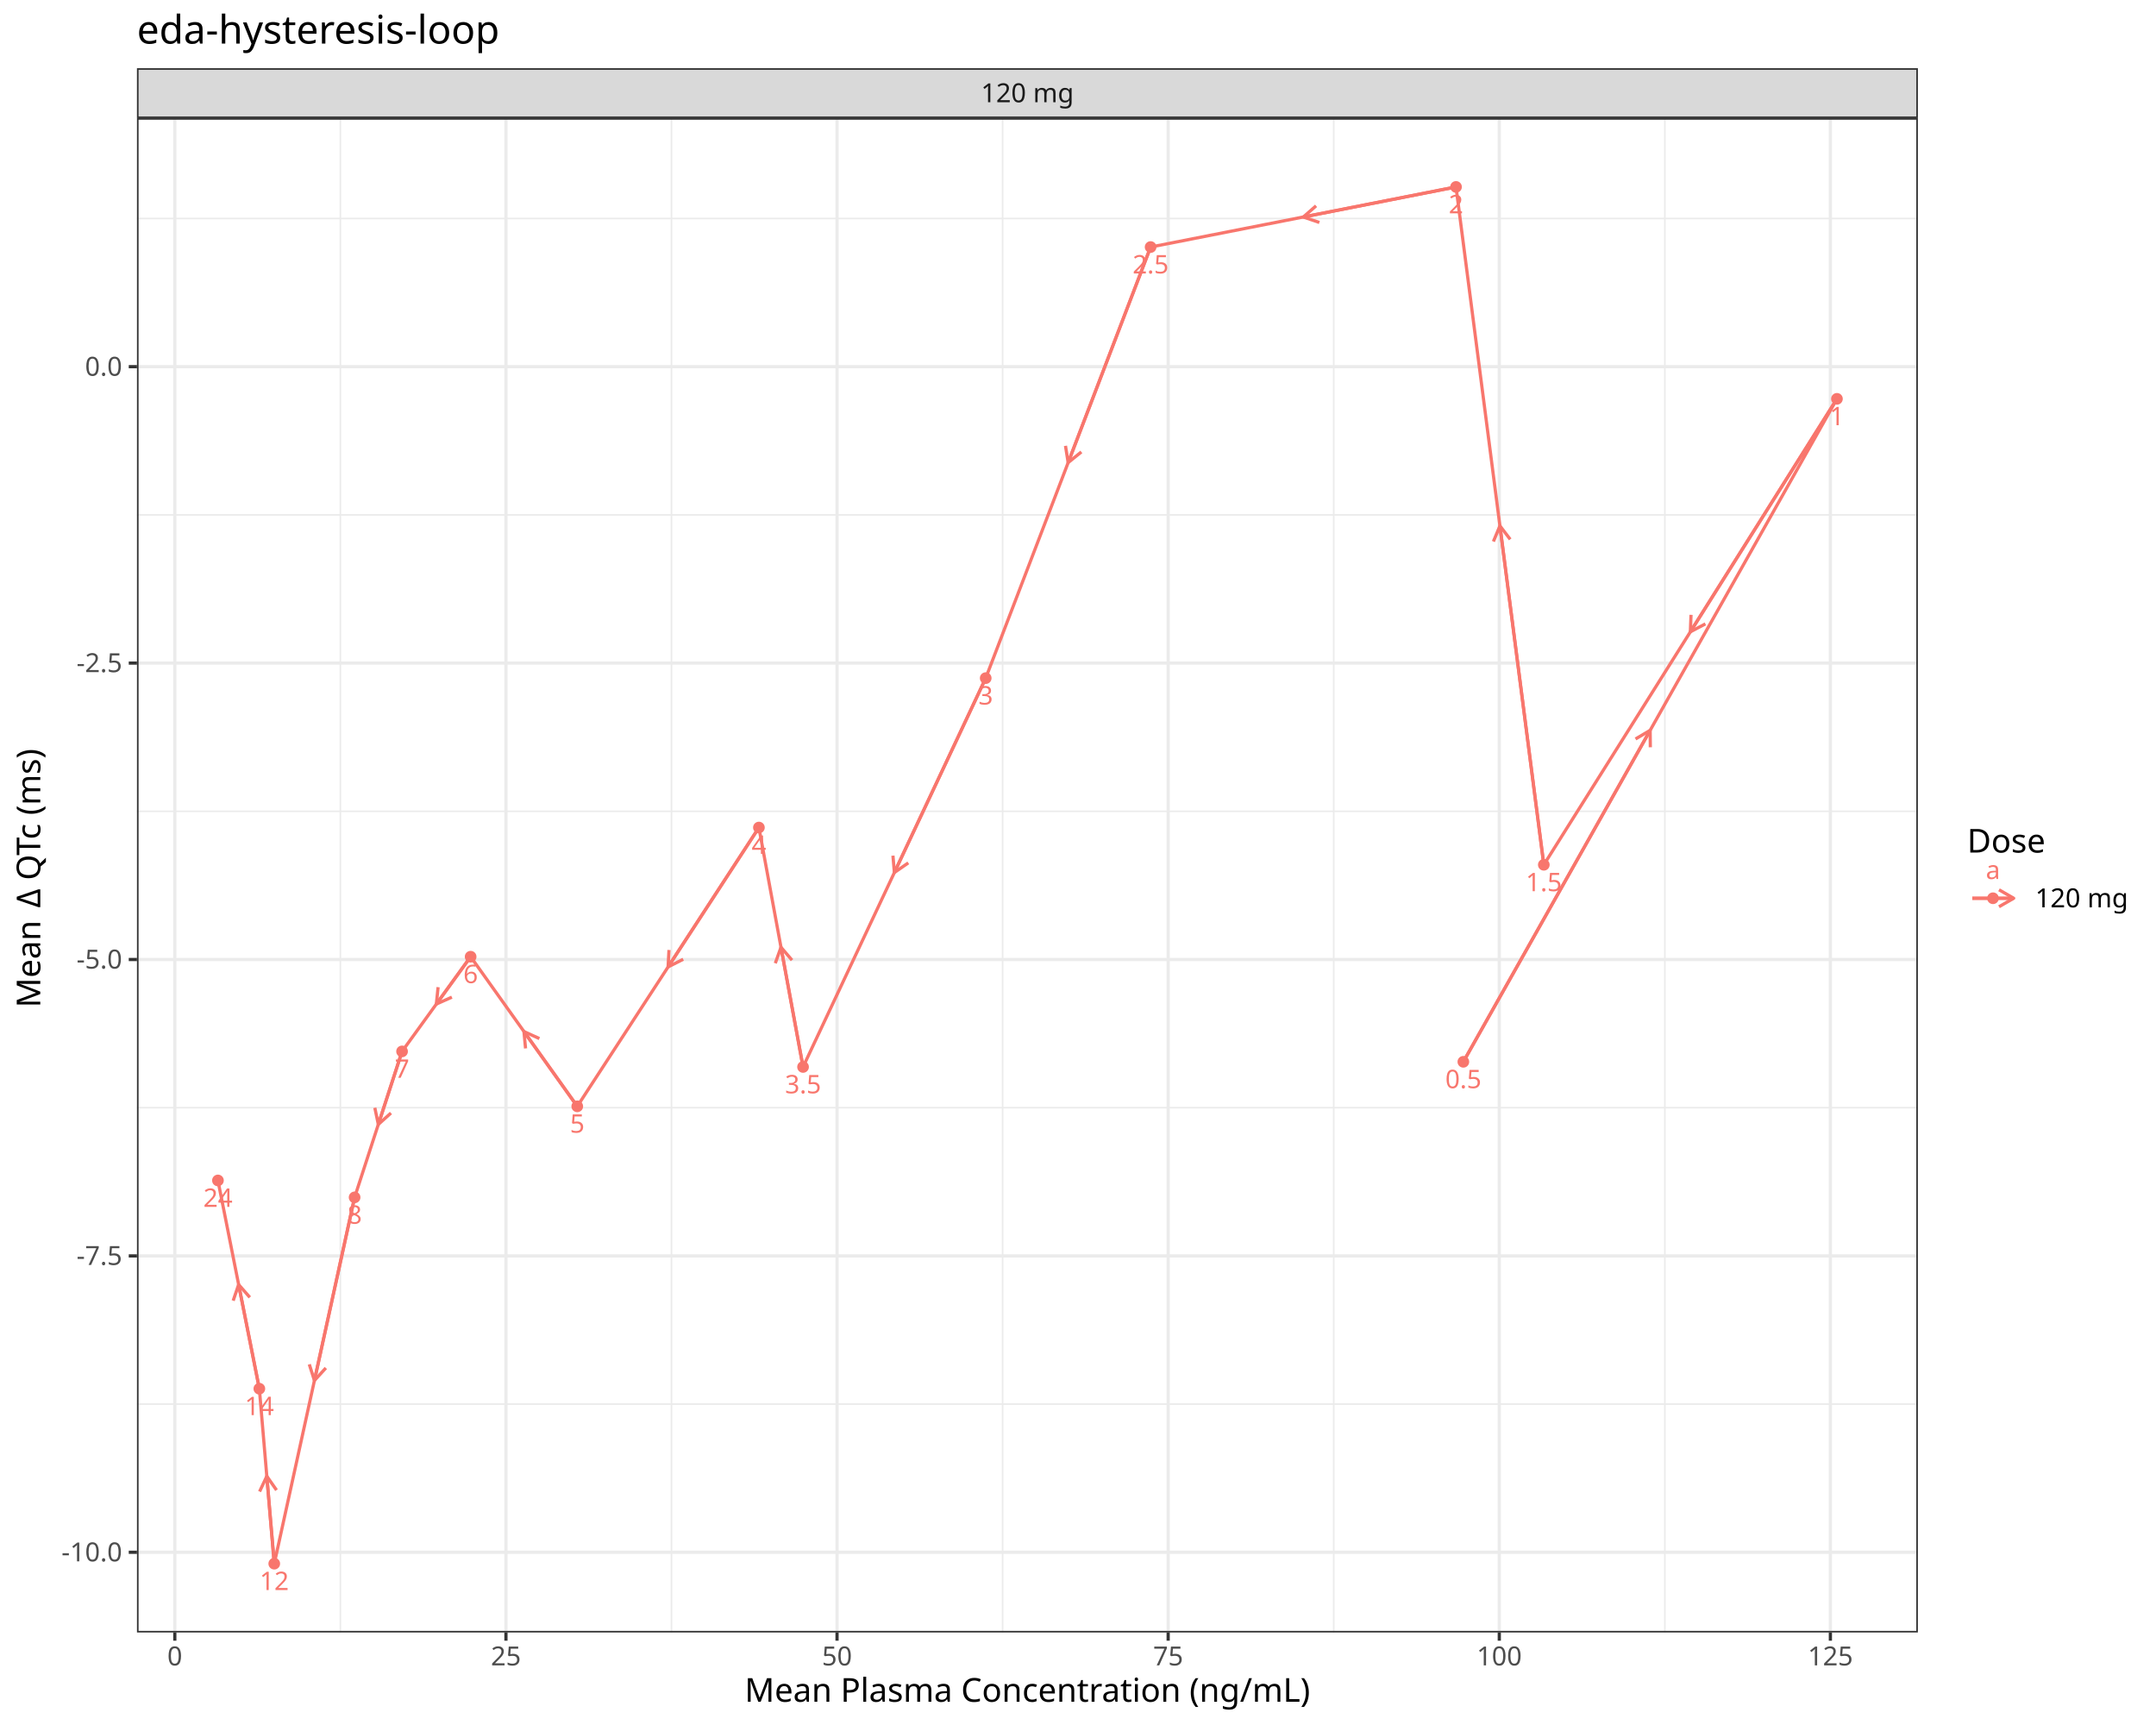
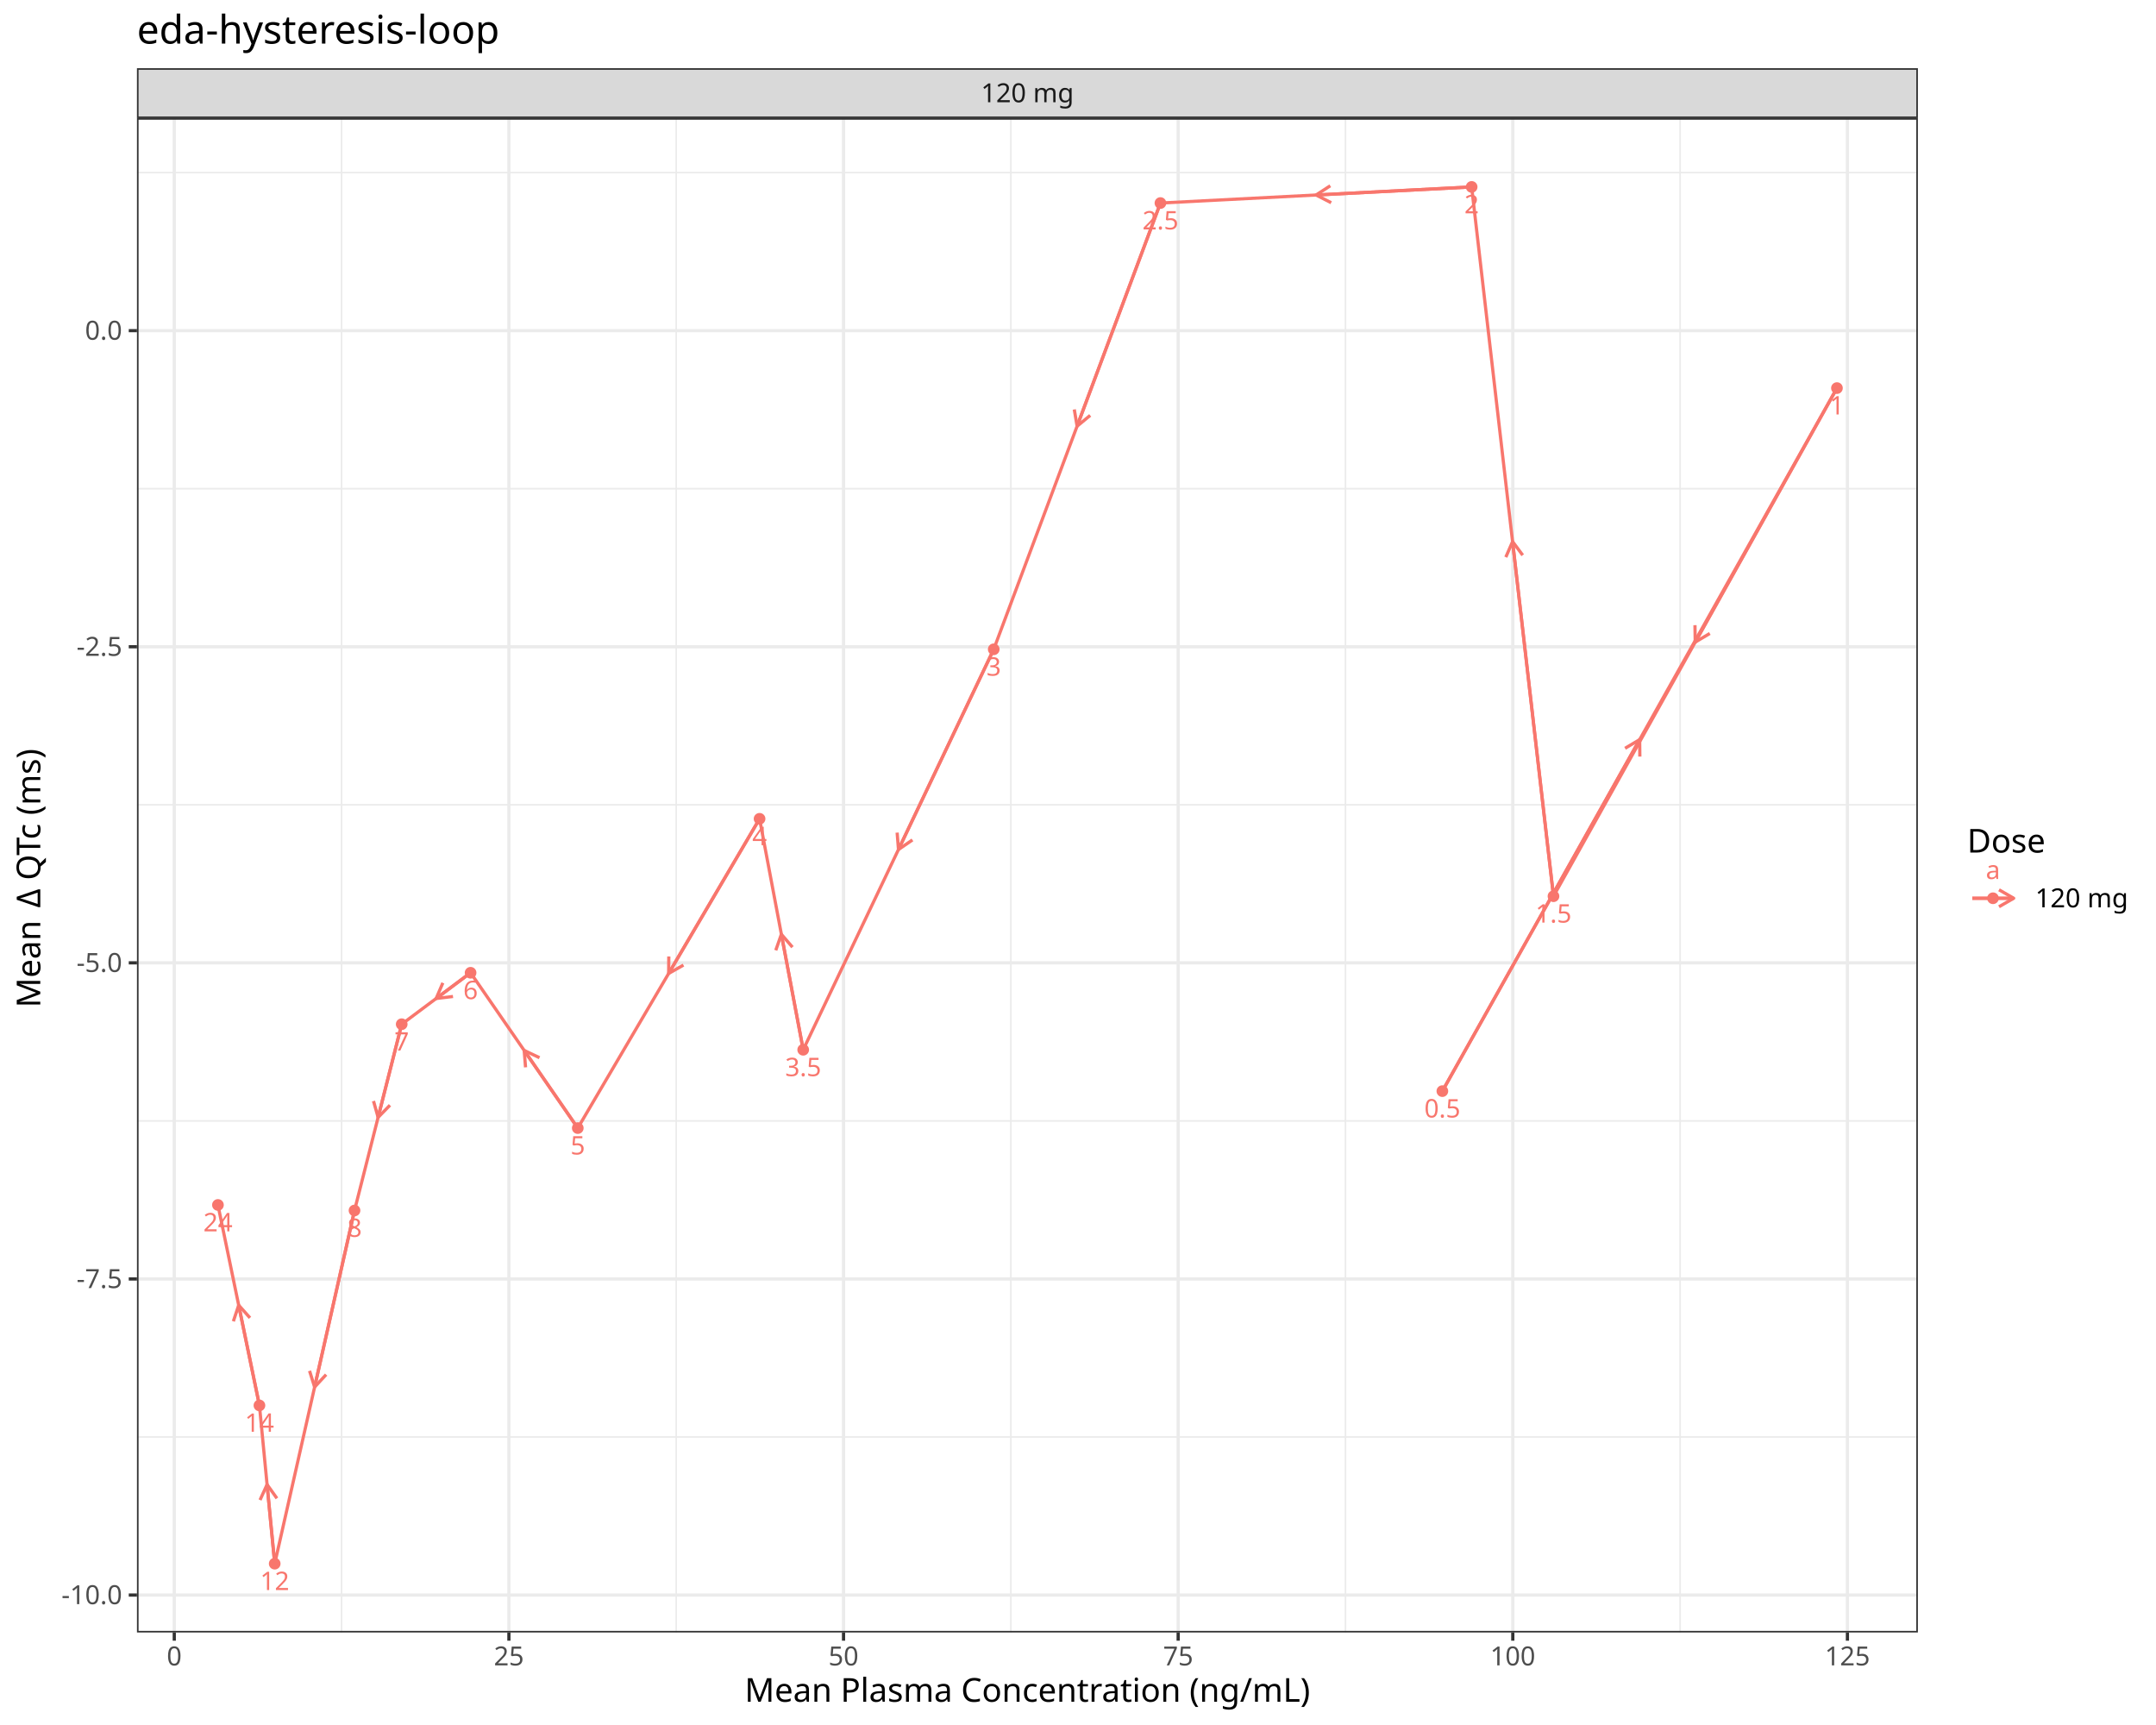
<svg xmlns="http://www.w3.org/2000/svg" class="svglite" data-engine-version="2.0" width="720.00pt" height="576.00pt" viewBox="0 0 720.00 576.00">
  <defs>
    <style type="text/css">
    .svglite line, .svglite polyline, .svglite polygon, .svglite path, .svglite rect, .svglite circle {
      fill: none;
      stroke: #000000;
      stroke-linecap: round;
      stroke-linejoin: round;
      stroke-miterlimit: 10.00;
    }
  </style>
  </defs>
  <rect width="100%" height="100%" style="stroke: none; fill: #FFFFFF;" />
  <defs>
    <clipPath id="cpMC4wMHw3MjAuMDB8MC4wMHw1NzYuMDA=">
      <rect x="0.00" y="0.00" width="720.00" height="576.00" />
    </clipPath>
  </defs>
  <g clip-path="url(#cpMC4wMHw3MjAuMDB8MC4wMHw1NzYuMDA=)">
    <rect x="0.00" y="0.00" width="720.00" height="576.00" style="stroke-width: 1.07; stroke: #FFFFFF; fill: #FFFFFF;" />
  </g>
  <defs>
    <clipPath id="cpNDUuNzR8NjQwLjQ5fDM5LjQzfDU0NS4xMQ==">
      <rect x="45.74" y="39.43" width="594.74" height="505.68" />
    </clipPath>
  </defs>
  <g clip-path="url(#cpNDUuNzR8NjQwLjQ5fDM5LjQzfDU0NS4xMQ==)">
    <rect x="45.74" y="39.43" width="594.74" height="505.68" style="stroke-width: 1.07; stroke: none; fill: #FFFFFF;" />
-     <polyline points="45.74,468.84 640.49,468.84 " style="stroke-width: 0.53; stroke: #EBEBEB; stroke-linecap: butt;" />
-     <polyline points="45.74,369.87 640.49,369.87 " style="stroke-width: 0.53; stroke: #EBEBEB; stroke-linecap: butt;" />
-     <polyline points="45.74,270.90 640.49,270.90 " style="stroke-width: 0.53; stroke: #EBEBEB; stroke-linecap: butt;" />
-     <polyline points="45.74,171.93 640.49,171.93 " style="stroke-width: 0.53; stroke: #EBEBEB; stroke-linecap: butt;" />
-     <polyline points="45.74,72.96 640.49,72.96 " style="stroke-width: 0.53; stroke: #EBEBEB; stroke-linecap: butt;" />
-     <polyline points="113.67,545.11 113.67,39.43 " style="stroke-width: 0.53; stroke: #EBEBEB; stroke-linecap: butt;" />
-     <polyline points="224.24,545.11 224.24,39.43 " style="stroke-width: 0.53; stroke: #EBEBEB; stroke-linecap: butt;" />
-     <polyline points="334.82,545.11 334.82,39.43 " style="stroke-width: 0.53; stroke: #EBEBEB; stroke-linecap: butt;" />
-     <polyline points="445.40,545.11 445.40,39.43 " style="stroke-width: 0.53; stroke: #EBEBEB; stroke-linecap: butt;" />
-     <polyline points="555.97,545.11 555.97,39.43 " style="stroke-width: 0.53; stroke: #EBEBEB; stroke-linecap: butt;" />
-     <polyline points="45.74,518.33 640.49,518.33 " style="stroke-width: 1.07; stroke: #EBEBEB; stroke-linecap: butt;" />
-     <polyline points="45.74,419.36 640.49,419.36 " style="stroke-width: 1.07; stroke: #EBEBEB; stroke-linecap: butt;" />
-     <polyline points="45.74,320.39 640.49,320.39 " style="stroke-width: 1.07; stroke: #EBEBEB; stroke-linecap: butt;" />
-     <polyline points="45.74,221.41 640.49,221.41 " style="stroke-width: 1.07; stroke: #EBEBEB; stroke-linecap: butt;" />
-     <polyline points="45.74,122.44 640.49,122.44 " style="stroke-width: 1.07; stroke: #EBEBEB; stroke-linecap: butt;" />
-     <polyline points="58.38,545.11 58.38,39.43 " style="stroke-width: 1.07; stroke: #EBEBEB; stroke-linecap: butt;" />
-     <polyline points="168.96,545.11 168.96,39.43 " style="stroke-width: 1.07; stroke: #EBEBEB; stroke-linecap: butt;" />
-     <polyline points="279.53,545.11 279.53,39.43 " style="stroke-width: 1.07; stroke: #EBEBEB; stroke-linecap: butt;" />
-     <polyline points="390.11,545.11 390.11,39.43 " style="stroke-width: 1.07; stroke: #EBEBEB; stroke-linecap: butt;" />
-     <polyline points="500.69,545.11 500.69,39.43 " style="stroke-width: 1.07; stroke: #EBEBEB; stroke-linecap: butt;" />
-     <polyline points="611.26,545.11 611.26,39.43 " style="stroke-width: 1.07; stroke: #EBEBEB; stroke-linecap: butt;" />
-     <circle cx="488.69" cy="354.55" r="1.95" style="stroke-width: 0.71; stroke: none; fill: #F8766D;" />
-     <circle cx="613.45" cy="133.18" r="1.95" style="stroke-width: 0.71; stroke: none; fill: #F8766D;" />
-     <circle cx="515.56" cy="288.76" r="1.95" style="stroke-width: 0.71; stroke: none; fill: #F8766D;" />
-     <circle cx="486.24" cy="62.42" r="1.95" style="stroke-width: 0.71; stroke: none; fill: #F8766D;" />
-     <circle cx="384.25" cy="82.49" r="1.95" style="stroke-width: 0.71; stroke: none; fill: #F8766D;" />
-     <circle cx="329.18" cy="226.44" r="1.95" style="stroke-width: 0.71; stroke: none; fill: #F8766D;" />
-     <circle cx="268.18" cy="356.27" r="1.95" style="stroke-width: 0.71; stroke: none; fill: #F8766D;" />
-     <circle cx="253.44" cy="276.33" r="1.95" style="stroke-width: 0.71; stroke: none; fill: #F8766D;" />
-     <circle cx="192.78" cy="369.42" r="1.95" style="stroke-width: 0.71; stroke: none; fill: #F8766D;" />
-     <circle cx="157.17" cy="319.46" r="1.95" style="stroke-width: 0.71; stroke: none; fill: #F8766D;" />
-     <circle cx="134.27" cy="351.08" r="1.95" style="stroke-width: 0.71; stroke: none; fill: #F8766D;" />
-     <circle cx="118.42" cy="399.82" r="1.95" style="stroke-width: 0.71; stroke: none; fill: #F8766D;" />
-     <circle cx="91.59" cy="522.13" r="1.95" style="stroke-width: 0.71; stroke: none; fill: #F8766D;" />
-     <circle cx="86.61" cy="463.71" r="1.95" style="stroke-width: 0.71; stroke: none; fill: #F8766D;" />
-     <circle cx="72.78" cy="394.17" r="1.95" style="stroke-width: 0.71; stroke: none; fill: #F8766D;" />
-     <polyline points="488.69,354.55 613.45,133.18 515.56,288.76 486.24,62.42 384.25,82.49 329.18,226.44 268.18,356.27 253.44,276.33 192.78,369.42 157.17,319.46 134.27,351.08 118.42,399.82 91.59,522.13 86.61,463.71 72.78,394.17 " style="stroke-width: 1.07; stroke: #F8766D; stroke-linecap: butt;" />
-     <line x1="488.69" y1="354.55" x2="551.07" y2="243.86" style="stroke-width: 1.07; stroke: #F8766D; stroke-linecap: butt;" />
-     <polyline points="551.13,249.53 551.07,243.86 546.19,246.75 " style="stroke-width: 1.07; stroke: #F8766D; stroke-linecap: butt;" />
-     <line x1="613.45" y1="133.18" x2="564.50" y2="210.97" style="stroke-width: 1.07; stroke: #F8766D; stroke-linecap: butt;" />
-     <polyline points="564.72,205.30 564.50,210.97 569.52,208.32 " style="stroke-width: 1.07; stroke: #F8766D; stroke-linecap: butt;" />
-     <line x1="515.56" y1="288.76" x2="500.90" y2="175.59" style="stroke-width: 1.07; stroke: #F8766D; stroke-linecap: butt;" />
-     <polyline points="504.34,180.10 500.90,175.59 498.72,180.82 " style="stroke-width: 1.07; stroke: #F8766D; stroke-linecap: butt;" />
-     <line x1="486.24" y1="62.42" x2="435.25" y2="72.46" style="stroke-width: 1.07; stroke: #F8766D; stroke-linecap: butt;" />
-     <polyline points="439.51,68.73 435.25,72.46 440.61,74.29 " style="stroke-width: 1.07; stroke: #F8766D; stroke-linecap: butt;" />
-     <line x1="384.25" y1="82.49" x2="356.71" y2="154.47" style="stroke-width: 1.07; stroke: #F8766D; stroke-linecap: butt;" />
-     <polyline points="355.82,148.87 356.71,154.47 361.12,150.90 " style="stroke-width: 1.07; stroke: #F8766D; stroke-linecap: butt;" />
-     <line x1="329.18" y1="226.44" x2="298.68" y2="291.35" style="stroke-width: 1.07; stroke: #F8766D; stroke-linecap: butt;" />
-     <polyline points="298.20,285.71 298.68,291.35 303.33,288.12 " style="stroke-width: 1.07; stroke: #F8766D; stroke-linecap: butt;" />
-     <line x1="268.18" y1="356.27" x2="260.81" y2="316.30" style="stroke-width: 1.07; stroke: #F8766D; stroke-linecap: butt;" />
-     <polyline points="264.49,320.61 260.81,316.30 258.91,321.64 " style="stroke-width: 1.07; stroke: #F8766D; stroke-linecap: butt;" />
-     <line x1="253.44" y1="276.33" x2="223.11" y2="322.87" style="stroke-width: 1.07; stroke: #F8766D; stroke-linecap: butt;" />
-     <polyline points="223.41,317.21 223.11,322.87 228.16,320.31 " style="stroke-width: 1.07; stroke: #F8766D; stroke-linecap: butt;" />
-     <line x1="192.78" y1="369.42" x2="174.97" y2="344.44" style="stroke-width: 1.07; stroke: #F8766D; stroke-linecap: butt;" />
-     <polyline points="180.13,346.79 174.97,344.44 175.51,350.08 " style="stroke-width: 1.07; stroke: #F8766D; stroke-linecap: butt;" />
-     <line x1="157.17" y1="319.46" x2="145.72" y2="335.27" style="stroke-width: 1.07; stroke: #F8766D; stroke-linecap: butt;" />
-     <polyline points="146.30,329.63 145.72,335.27 150.90,332.96 " style="stroke-width: 1.07; stroke: #F8766D; stroke-linecap: butt;" />
-     <line x1="134.27" y1="351.08" x2="126.34" y2="375.45" style="stroke-width: 1.07; stroke: #F8766D; stroke-linecap: butt;" />
-     <polyline points="125.17,369.90 126.34,375.45 130.56,371.65 " style="stroke-width: 1.07; stroke: #F8766D; stroke-linecap: butt;" />
-     <line x1="118.42" y1="399.82" x2="105.00" y2="460.97" style="stroke-width: 1.07; stroke: #F8766D; stroke-linecap: butt;" />
-     <polyline points="103.29,455.57 105.00,460.97 108.82,456.78 " style="stroke-width: 1.07; stroke: #F8766D; stroke-linecap: butt;" />
-     <line x1="91.59" y1="522.13" x2="89.10" y2="492.92" style="stroke-width: 1.07; stroke: #F8766D; stroke-linecap: butt;" />
-     <polyline points="92.34,497.57 89.10,492.92 86.69,498.05 " style="stroke-width: 1.07; stroke: #F8766D; stroke-linecap: butt;" />
-     <line x1="86.61" y1="463.71" x2="79.69" y2="428.94" style="stroke-width: 1.07; stroke: #F8766D; stroke-linecap: butt;" />
-     <polyline points="83.43,433.21 79.69,428.94 77.87,434.31 " style="stroke-width: 1.07; stroke: #F8766D; stroke-linecap: butt;" />
-     <text x="488.69" y="363.36" text-anchor="middle" style="font-size: 8.54px; fill: #F8766D; font-family: sans;" textLength="11.87px" lengthAdjust="spacingAndGlyphs">0.5</text>
-     <text x="613.45" y="141.99" text-anchor="middle" style="font-size: 8.54px; fill: #F8766D; font-family: sans;" textLength="4.75px" lengthAdjust="spacingAndGlyphs">1</text>
-     <text x="515.56" y="297.58" text-anchor="middle" style="font-size: 8.54px; fill: #F8766D; font-family: sans;" textLength="11.87px" lengthAdjust="spacingAndGlyphs">1.5</text>
-     <text x="486.24" y="71.23" text-anchor="middle" style="font-size: 8.54px; fill: #F8766D; font-family: sans;" textLength="4.75px" lengthAdjust="spacingAndGlyphs">2</text>
-     <text x="384.25" y="91.31" text-anchor="middle" style="font-size: 8.54px; fill: #F8766D; font-family: sans;" textLength="11.87px" lengthAdjust="spacingAndGlyphs">2.5</text>
-     <text x="329.18" y="235.25" text-anchor="middle" style="font-size: 8.54px; fill: #F8766D; font-family: sans;" textLength="4.75px" lengthAdjust="spacingAndGlyphs">3</text>
-     <text x="268.18" y="365.08" text-anchor="middle" style="font-size: 8.54px; fill: #F8766D; font-family: sans;" textLength="11.87px" lengthAdjust="spacingAndGlyphs">3.5</text>
-     <text x="253.44" y="285.14" text-anchor="middle" style="font-size: 8.54px; fill: #F8766D; font-family: sans;" textLength="4.75px" lengthAdjust="spacingAndGlyphs">4</text>
-     <text x="192.78" y="378.23" text-anchor="middle" style="font-size: 8.54px; fill: #F8766D; font-family: sans;" textLength="4.75px" lengthAdjust="spacingAndGlyphs">5</text>
-     <text x="157.17" y="328.28" text-anchor="middle" style="font-size: 8.54px; fill: #F8766D; font-family: sans;" textLength="4.75px" lengthAdjust="spacingAndGlyphs">6</text>
-     <text x="134.27" y="359.89" text-anchor="middle" style="font-size: 8.54px; fill: #F8766D; font-family: sans;" textLength="4.75px" lengthAdjust="spacingAndGlyphs">7</text>
-     <text x="118.42" y="408.63" text-anchor="middle" style="font-size: 8.54px; fill: #F8766D; font-family: sans;" textLength="4.75px" lengthAdjust="spacingAndGlyphs">8</text>
-     <text x="91.59" y="530.94" text-anchor="middle" style="font-size: 8.54px; fill: #F8766D; font-family: sans;" textLength="9.50px" lengthAdjust="spacingAndGlyphs">12</text>
-     <text x="86.61" y="472.53" text-anchor="middle" style="font-size: 8.54px; fill: #F8766D; font-family: sans;" textLength="9.50px" lengthAdjust="spacingAndGlyphs">14</text>
-     <text x="72.78" y="402.98" text-anchor="middle" style="font-size: 8.54px; fill: #F8766D; font-family: sans;" textLength="9.50px" lengthAdjust="spacingAndGlyphs">24</text>
+     <polyline points="45.74,479.83 640.49,479.83 " style="stroke-width: 0.53; stroke: #EBEBEB; stroke-linecap: butt;" />
+     <polyline points="45.74,374.28 640.49,374.28 " style="stroke-width: 0.53; stroke: #EBEBEB; stroke-linecap: butt;" />
+     <polyline points="45.74,268.73 640.49,268.73 " style="stroke-width: 0.53; stroke: #EBEBEB; stroke-linecap: butt;" />
+     <polyline points="45.74,163.18 640.49,163.18 " style="stroke-width: 0.53; stroke: #EBEBEB; stroke-linecap: butt;" />
+     <polyline points="45.74,57.63 640.49,57.63 " style="stroke-width: 0.53; stroke: #EBEBEB; stroke-linecap: butt;" />
+     <polyline points="114.07,545.11 114.07,39.43 " style="stroke-width: 0.53; stroke: #EBEBEB; stroke-linecap: butt;" />
+     <polyline points="225.82,545.11 225.82,39.43 " style="stroke-width: 0.53; stroke: #EBEBEB; stroke-linecap: butt;" />
+     <polyline points="337.57,545.11 337.57,39.43 " style="stroke-width: 0.53; stroke: #EBEBEB; stroke-linecap: butt;" />
+     <polyline points="449.32,545.11 449.32,39.43 " style="stroke-width: 0.53; stroke: #EBEBEB; stroke-linecap: butt;" />
+     <polyline points="561.07,545.11 561.07,39.43 " style="stroke-width: 0.53; stroke: #EBEBEB; stroke-linecap: butt;" />
+     <polyline points="45.74,532.61 640.49,532.61 " style="stroke-width: 1.07; stroke: #EBEBEB; stroke-linecap: butt;" />
+     <polyline points="45.74,427.06 640.49,427.06 " style="stroke-width: 1.07; stroke: #EBEBEB; stroke-linecap: butt;" />
+     <polyline points="45.74,321.51 640.49,321.51 " style="stroke-width: 1.07; stroke: #EBEBEB; stroke-linecap: butt;" />
+     <polyline points="45.74,215.96 640.49,215.96 " style="stroke-width: 1.07; stroke: #EBEBEB; stroke-linecap: butt;" />
+     <polyline points="45.74,110.41 640.49,110.41 " style="stroke-width: 1.07; stroke: #EBEBEB; stroke-linecap: butt;" />
+     <polyline points="58.20,545.11 58.20,39.43 " style="stroke-width: 1.07; stroke: #EBEBEB; stroke-linecap: butt;" />
+     <polyline points="169.95,545.11 169.95,39.43 " style="stroke-width: 1.07; stroke: #EBEBEB; stroke-linecap: butt;" />
+     <polyline points="281.70,545.11 281.70,39.43 " style="stroke-width: 1.07; stroke: #EBEBEB; stroke-linecap: butt;" />
+     <polyline points="393.45,545.11 393.45,39.43 " style="stroke-width: 1.07; stroke: #EBEBEB; stroke-linecap: butt;" />
+     <polyline points="505.20,545.11 505.20,39.43 " style="stroke-width: 1.07; stroke: #EBEBEB; stroke-linecap: butt;" />
+     <polyline points="616.95,545.11 616.95,39.43 " style="stroke-width: 1.07; stroke: #EBEBEB; stroke-linecap: butt;" />
+     <circle cx="481.68" cy="364.34" r="1.95" style="stroke-width: 0.71; stroke: none; fill: #F8766D;" />
+     <circle cx="613.45" cy="129.59" r="1.95" style="stroke-width: 0.71; stroke: none; fill: #F8766D;" />
+     <circle cx="518.79" cy="299.26" r="1.95" style="stroke-width: 0.71; stroke: none; fill: #F8766D;" />
+     <circle cx="491.46" cy="62.42" r="1.95" style="stroke-width: 0.71; stroke: none; fill: #F8766D;" />
+     <circle cx="387.53" cy="67.80" r="1.95" style="stroke-width: 0.71; stroke: none; fill: #F8766D;" />
+     <circle cx="331.86" cy="216.81" r="1.95" style="stroke-width: 0.71; stroke: none; fill: #F8766D;" />
+     <circle cx="268.23" cy="350.53" r="1.95" style="stroke-width: 0.71; stroke: none; fill: #F8766D;" />
+     <circle cx="253.66" cy="273.41" r="1.95" style="stroke-width: 0.71; stroke: none; fill: #F8766D;" />
+     <circle cx="192.95" cy="376.68" r="1.95" style="stroke-width: 0.71; stroke: none; fill: #F8766D;" />
+     <circle cx="157.15" cy="324.82" r="1.95" style="stroke-width: 0.71; stroke: none; fill: #F8766D;" />
+     <circle cx="134.15" cy="342.00" r="1.95" style="stroke-width: 0.71; stroke: none; fill: #F8766D;" />
+     <circle cx="118.39" cy="404.20" r="1.95" style="stroke-width: 0.71; stroke: none; fill: #F8766D;" />
+     <circle cx="91.74" cy="522.13" r="1.95" style="stroke-width: 0.71; stroke: none; fill: #F8766D;" />
+     <circle cx="86.64" cy="469.29" r="1.95" style="stroke-width: 0.71; stroke: none; fill: #F8766D;" />
+     <circle cx="72.78" cy="402.35" r="1.95" style="stroke-width: 0.71; stroke: none; fill: #F8766D;" />
+     <polyline points="481.68,364.34 613.45,129.59 518.79,299.26 491.46,62.42 387.53,67.80 331.86,216.81 268.23,350.53 253.66,273.41 192.95,376.68 157.15,324.82 134.15,342.00 118.39,404.20 91.74,522.13 86.64,469.29 72.78,402.35 " style="stroke-width: 1.07; stroke: #F8766D; stroke-linecap: butt;" />
+     <line x1="481.68" y1="364.34" x2="547.57" y2="246.97" style="stroke-width: 1.07; stroke: #F8766D; stroke-linecap: butt;" />
+     <polyline points="547.63,252.63 547.57,246.97 542.69,249.86 " style="stroke-width: 1.07; stroke: #F8766D; stroke-linecap: butt;" />
+     <line x1="613.45" y1="129.59" x2="566.12" y2="214.42" style="stroke-width: 1.07; stroke: #F8766D; stroke-linecap: butt;" />
+     <polyline points="566.04,208.75 566.12,214.42 570.99,211.52 " style="stroke-width: 1.07; stroke: #F8766D; stroke-linecap: butt;" />
+     <line x1="518.79" y1="299.26" x2="505.13" y2="180.84" style="stroke-width: 1.07; stroke: #F8766D; stroke-linecap: butt;" />
+     <polyline points="508.51,185.39 505.13,180.84 502.87,186.04 " style="stroke-width: 1.07; stroke: #F8766D; stroke-linecap: butt;" />
+     <line x1="491.46" y1="62.42" x2="439.50" y2="65.11" style="stroke-width: 1.07; stroke: #F8766D; stroke-linecap: butt;" />
+     <polyline points="444.25,62.03 439.50,65.11 444.55,67.69 " style="stroke-width: 1.07; stroke: #F8766D; stroke-linecap: butt;" />
+     <line x1="387.53" y1="67.80" x2="359.70" y2="142.31" style="stroke-width: 1.07; stroke: #F8766D; stroke-linecap: butt;" />
+     <polyline points="358.76,136.72 359.70,142.31 364.07,138.70 " style="stroke-width: 1.07; stroke: #F8766D; stroke-linecap: butt;" />
+     <line x1="331.86" y1="216.81" x2="300.05" y2="283.67" style="stroke-width: 1.07; stroke: #F8766D; stroke-linecap: butt;" />
+     <polyline points="299.60,278.02 300.05,283.67 304.71,280.46 " style="stroke-width: 1.07; stroke: #F8766D; stroke-linecap: butt;" />
+     <line x1="268.23" y1="350.53" x2="260.94" y2="311.97" style="stroke-width: 1.07; stroke: #F8766D; stroke-linecap: butt;" />
+     <polyline points="264.64,316.27 260.94,311.97 259.07,317.32 " style="stroke-width: 1.07; stroke: #F8766D; stroke-linecap: butt;" />
+     <line x1="253.66" y1="273.41" x2="223.30" y2="325.05" style="stroke-width: 1.07; stroke: #F8766D; stroke-linecap: butt;" />
+     <polyline points="223.35,319.38 223.30,325.05 228.24,322.25 " style="stroke-width: 1.07; stroke: #F8766D; stroke-linecap: butt;" />
+     <line x1="192.95" y1="376.68" x2="175.05" y2="350.75" style="stroke-width: 1.07; stroke: #F8766D; stroke-linecap: butt;" />
+     <polyline points="180.17,353.18 175.05,350.75 175.51,356.40 " style="stroke-width: 1.07; stroke: #F8766D; stroke-linecap: butt;" />
+     <line x1="157.15" y1="324.82" x2="145.65" y2="333.41" style="stroke-width: 1.07; stroke: #F8766D; stroke-linecap: butt;" />
+     <polyline points="147.89,328.20 145.65,333.41 151.28,332.74 " style="stroke-width: 1.07; stroke: #F8766D; stroke-linecap: butt;" />
+     <line x1="134.15" y1="342.00" x2="126.27" y2="373.10" style="stroke-width: 1.07; stroke: #F8766D; stroke-linecap: butt;" />
+     <polyline points="124.73,367.64 126.27,373.10 130.23,369.04 " style="stroke-width: 1.07; stroke: #F8766D; stroke-linecap: butt;" />
+     <line x1="118.39" y1="404.20" x2="105.06" y2="463.16" style="stroke-width: 1.07; stroke: #F8766D; stroke-linecap: butt;" />
+     <polyline points="103.38,457.75 105.06,463.16 108.91,459.00 " style="stroke-width: 1.07; stroke: #F8766D; stroke-linecap: butt;" />
+     <line x1="91.74" y1="522.13" x2="89.19" y2="495.71" style="stroke-width: 1.07; stroke: #F8766D; stroke-linecap: butt;" />
+     <polyline points="92.48,500.32 89.19,495.71 86.84,500.87 " style="stroke-width: 1.07; stroke: #F8766D; stroke-linecap: butt;" />
+     <line x1="86.64" y1="469.29" x2="79.71" y2="435.82" style="stroke-width: 1.07; stroke: #F8766D; stroke-linecap: butt;" />
+     <polyline points="83.48,440.05 79.71,435.82 77.93,441.20 " style="stroke-width: 1.07; stroke: #F8766D; stroke-linecap: butt;" />
+     <text x="481.68" y="373.15" text-anchor="middle" style="font-size: 8.54px; fill: #F8766D; font-family: sans;" textLength="11.87px" lengthAdjust="spacingAndGlyphs">0.5</text>
+     <text x="613.45" y="138.40" text-anchor="middle" style="font-size: 8.54px; fill: #F8766D; font-family: sans;" textLength="4.75px" lengthAdjust="spacingAndGlyphs">1</text>
+     <text x="518.79" y="308.07" text-anchor="middle" style="font-size: 8.54px; fill: #F8766D; font-family: sans;" textLength="11.87px" lengthAdjust="spacingAndGlyphs">1.5</text>
+     <text x="491.46" y="71.23" text-anchor="middle" style="font-size: 8.54px; fill: #F8766D; font-family: sans;" textLength="4.75px" lengthAdjust="spacingAndGlyphs">2</text>
+     <text x="387.53" y="76.61" text-anchor="middle" style="font-size: 8.54px; fill: #F8766D; font-family: sans;" textLength="11.87px" lengthAdjust="spacingAndGlyphs">2.5</text>
+     <text x="331.86" y="225.63" text-anchor="middle" style="font-size: 8.54px; fill: #F8766D; font-family: sans;" textLength="4.75px" lengthAdjust="spacingAndGlyphs">3</text>
+     <text x="268.23" y="359.34" text-anchor="middle" style="font-size: 8.54px; fill: #F8766D; font-family: sans;" textLength="11.87px" lengthAdjust="spacingAndGlyphs">3.5</text>
+     <text x="253.66" y="282.22" text-anchor="middle" style="font-size: 8.54px; fill: #F8766D; font-family: sans;" textLength="4.75px" lengthAdjust="spacingAndGlyphs">4</text>
+     <text x="192.95" y="385.50" text-anchor="middle" style="font-size: 8.54px; fill: #F8766D; font-family: sans;" textLength="4.75px" lengthAdjust="spacingAndGlyphs">5</text>
+     <text x="157.15" y="333.63" text-anchor="middle" style="font-size: 8.54px; fill: #F8766D; font-family: sans;" textLength="4.75px" lengthAdjust="spacingAndGlyphs">6</text>
+     <text x="134.15" y="350.81" text-anchor="middle" style="font-size: 8.54px; fill: #F8766D; font-family: sans;" textLength="4.75px" lengthAdjust="spacingAndGlyphs">7</text>
+     <text x="118.39" y="413.01" text-anchor="middle" style="font-size: 8.54px; fill: #F8766D; font-family: sans;" textLength="4.75px" lengthAdjust="spacingAndGlyphs">8</text>
+     <text x="91.74" y="530.94" text-anchor="middle" style="font-size: 8.54px; fill: #F8766D; font-family: sans;" textLength="9.50px" lengthAdjust="spacingAndGlyphs">12</text>
+     <text x="86.64" y="478.10" text-anchor="middle" style="font-size: 8.54px; fill: #F8766D; font-family: sans;" textLength="9.50px" lengthAdjust="spacingAndGlyphs">14</text>
+     <text x="72.78" y="411.16" text-anchor="middle" style="font-size: 8.54px; fill: #F8766D; font-family: sans;" textLength="9.50px" lengthAdjust="spacingAndGlyphs">24</text>
    <rect x="45.74" y="39.43" width="594.74" height="505.68" style="stroke-width: 1.07; stroke: #333333;" />
  </g>
  <g clip-path="url(#cpMC4wMHw3MjAuMDB8MC4wMHw1NzYuMDA=)">
</g>
  <defs>
    <clipPath id="cpNDUuNzR8NjQwLjQ5fDIyLjc4fDM5LjQz">
      <rect x="45.74" y="22.78" width="594.74" height="16.65" />
    </clipPath>
  </defs>
  <g clip-path="url(#cpNDUuNzR8NjQwLjQ5fDIyLjc4fDM5LjQz)">
    <rect x="45.74" y="22.78" width="594.74" height="16.65" style="stroke-width: 1.07; stroke: #333333; fill: #D9D9D9;" />
    <text x="343.11" y="34.14" text-anchor="middle" style="font-size: 8.80px; fill: #1A1A1A; font-family: sans;" textLength="29.36px" lengthAdjust="spacingAndGlyphs">120 mg</text>
  </g>
  <g clip-path="url(#cpMC4wMHw3MjAuMDB8MC4wMHw1NzYuMDA=)">
-     <polyline points="58.38,547.85 58.38,545.11 " style="stroke-width: 1.07; stroke: #333333; stroke-linecap: butt;" />
-     <polyline points="168.96,547.85 168.96,545.11 " style="stroke-width: 1.07; stroke: #333333; stroke-linecap: butt;" />
-     <polyline points="279.53,547.85 279.53,545.11 " style="stroke-width: 1.07; stroke: #333333; stroke-linecap: butt;" />
-     <polyline points="390.11,547.85 390.11,545.11 " style="stroke-width: 1.07; stroke: #333333; stroke-linecap: butt;" />
-     <polyline points="500.69,547.85 500.69,545.11 " style="stroke-width: 1.07; stroke: #333333; stroke-linecap: butt;" />
-     <polyline points="611.26,547.85 611.26,545.11 " style="stroke-width: 1.07; stroke: #333333; stroke-linecap: butt;" />
-     <text x="58.38" y="556.10" text-anchor="middle" style="font-size: 8.80px; fill: #4D4D4D; font-family: sans;" textLength="4.89px" lengthAdjust="spacingAndGlyphs">0</text>
-     <text x="168.96" y="556.10" text-anchor="middle" style="font-size: 8.80px; fill: #4D4D4D; font-family: sans;" textLength="9.79px" lengthAdjust="spacingAndGlyphs">25</text>
-     <text x="279.53" y="556.10" text-anchor="middle" style="font-size: 8.80px; fill: #4D4D4D; font-family: sans;" textLength="9.79px" lengthAdjust="spacingAndGlyphs">50</text>
-     <text x="390.11" y="556.10" text-anchor="middle" style="font-size: 8.80px; fill: #4D4D4D; font-family: sans;" textLength="9.79px" lengthAdjust="spacingAndGlyphs">75</text>
-     <text x="500.69" y="556.10" text-anchor="middle" style="font-size: 8.80px; fill: #4D4D4D; font-family: sans;" textLength="14.68px" lengthAdjust="spacingAndGlyphs">100</text>
-     <text x="611.26" y="556.10" text-anchor="middle" style="font-size: 8.80px; fill: #4D4D4D; font-family: sans;" textLength="14.68px" lengthAdjust="spacingAndGlyphs">125</text>
-     <text x="40.81" y="521.36" text-anchor="end" style="font-size: 8.80px; fill: #4D4D4D; font-family: sans;" textLength="20.06px" lengthAdjust="spacingAndGlyphs">-10.0</text>
-     <text x="40.81" y="422.38" text-anchor="end" style="font-size: 8.80px; fill: #4D4D4D; font-family: sans;" textLength="15.16px" lengthAdjust="spacingAndGlyphs">-7.5</text>
-     <text x="40.81" y="323.41" text-anchor="end" style="font-size: 8.80px; fill: #4D4D4D; font-family: sans;" textLength="15.16px" lengthAdjust="spacingAndGlyphs">-5.0</text>
-     <text x="40.81" y="224.44" text-anchor="end" style="font-size: 8.80px; fill: #4D4D4D; font-family: sans;" textLength="15.16px" lengthAdjust="spacingAndGlyphs">-2.5</text>
-     <text x="40.81" y="125.47" text-anchor="end" style="font-size: 8.80px; fill: #4D4D4D; font-family: sans;" textLength="12.23px" lengthAdjust="spacingAndGlyphs">0.0</text>
-     <polyline points="43.00,518.33 45.74,518.33 " style="stroke-width: 1.07; stroke: #333333; stroke-linecap: butt;" />
-     <polyline points="43.00,419.36 45.74,419.36 " style="stroke-width: 1.07; stroke: #333333; stroke-linecap: butt;" />
-     <polyline points="43.00,320.39 45.74,320.39 " style="stroke-width: 1.07; stroke: #333333; stroke-linecap: butt;" />
-     <polyline points="43.00,221.41 45.74,221.41 " style="stroke-width: 1.07; stroke: #333333; stroke-linecap: butt;" />
-     <polyline points="43.00,122.44 45.74,122.44 " style="stroke-width: 1.07; stroke: #333333; stroke-linecap: butt;" />
+     <polyline points="58.20,547.85 58.20,545.11 " style="stroke-width: 1.07; stroke: #333333; stroke-linecap: butt;" />
+     <polyline points="169.95,547.85 169.95,545.11 " style="stroke-width: 1.07; stroke: #333333; stroke-linecap: butt;" />
+     <polyline points="281.70,547.85 281.70,545.11 " style="stroke-width: 1.07; stroke: #333333; stroke-linecap: butt;" />
+     <polyline points="393.45,547.85 393.45,545.11 " style="stroke-width: 1.07; stroke: #333333; stroke-linecap: butt;" />
+     <polyline points="505.20,547.85 505.20,545.11 " style="stroke-width: 1.07; stroke: #333333; stroke-linecap: butt;" />
+     <polyline points="616.95,547.85 616.95,545.11 " style="stroke-width: 1.07; stroke: #333333; stroke-linecap: butt;" />
+     <text x="58.20" y="556.10" text-anchor="middle" style="font-size: 8.80px; fill: #4D4D4D; font-family: sans;" textLength="4.89px" lengthAdjust="spacingAndGlyphs">0</text>
+     <text x="169.95" y="556.10" text-anchor="middle" style="font-size: 8.80px; fill: #4D4D4D; font-family: sans;" textLength="9.79px" lengthAdjust="spacingAndGlyphs">25</text>
+     <text x="281.70" y="556.10" text-anchor="middle" style="font-size: 8.80px; fill: #4D4D4D; font-family: sans;" textLength="9.79px" lengthAdjust="spacingAndGlyphs">50</text>
+     <text x="393.45" y="556.10" text-anchor="middle" style="font-size: 8.80px; fill: #4D4D4D; font-family: sans;" textLength="9.79px" lengthAdjust="spacingAndGlyphs">75</text>
+     <text x="505.20" y="556.10" text-anchor="middle" style="font-size: 8.80px; fill: #4D4D4D; font-family: sans;" textLength="14.68px" lengthAdjust="spacingAndGlyphs">100</text>
+     <text x="616.95" y="556.10" text-anchor="middle" style="font-size: 8.80px; fill: #4D4D4D; font-family: sans;" textLength="14.68px" lengthAdjust="spacingAndGlyphs">125</text>
+     <text x="40.81" y="535.64" text-anchor="end" style="font-size: 8.80px; fill: #4D4D4D; font-family: sans;" textLength="20.06px" lengthAdjust="spacingAndGlyphs">-10.0</text>
+     <text x="40.81" y="430.09" text-anchor="end" style="font-size: 8.80px; fill: #4D4D4D; font-family: sans;" textLength="15.16px" lengthAdjust="spacingAndGlyphs">-7.5</text>
+     <text x="40.81" y="324.54" text-anchor="end" style="font-size: 8.80px; fill: #4D4D4D; font-family: sans;" textLength="15.16px" lengthAdjust="spacingAndGlyphs">-5.0</text>
+     <text x="40.81" y="218.99" text-anchor="end" style="font-size: 8.80px; fill: #4D4D4D; font-family: sans;" textLength="15.16px" lengthAdjust="spacingAndGlyphs">-2.5</text>
+     <text x="40.81" y="113.43" text-anchor="end" style="font-size: 8.80px; fill: #4D4D4D; font-family: sans;" textLength="12.23px" lengthAdjust="spacingAndGlyphs">0.0</text>
+     <polyline points="43.00,532.61 45.74,532.61 " style="stroke-width: 1.07; stroke: #333333; stroke-linecap: butt;" />
+     <polyline points="43.00,427.06 45.74,427.06 " style="stroke-width: 1.07; stroke: #333333; stroke-linecap: butt;" />
+     <polyline points="43.00,321.51 45.74,321.51 " style="stroke-width: 1.07; stroke: #333333; stroke-linecap: butt;" />
+     <polyline points="43.00,215.96 45.74,215.96 " style="stroke-width: 1.07; stroke: #333333; stroke-linecap: butt;" />
+     <polyline points="43.00,110.41 45.74,110.41 " style="stroke-width: 1.07; stroke: #333333; stroke-linecap: butt;" />
    <text x="343.11" y="568.24" text-anchor="middle" style="font-size: 11.00px; font-family: sans;" textLength="179.78px" lengthAdjust="spacingAndGlyphs">Mean Plasma Concentration (ng/mL)</text>
    <text transform="translate(13.45,336.46) rotate(-90)" style="font-size: 11.00px; font-family: sans;" textLength="30.58px" lengthAdjust="spacingAndGlyphs">Mean </text>
    <text transform="translate(13.45,305.88) rotate(-90)" style="font-size: 11.00px; font-family: sans;" textLength="2.75px" lengthAdjust="spacingAndGlyphs"> </text>
    <text transform="translate(13.45,303.13) rotate(-90)" style="font-size: 11.00px; font-family: sans;" textLength="6.45px" lengthAdjust="spacingAndGlyphs">Δ</text>
    <text transform="translate(13.45,296.68) rotate(-90)" style="font-size: 11.00px; font-family: sans;" textLength="2.75px" lengthAdjust="spacingAndGlyphs"> </text>
    <text transform="translate(13.45,293.92) rotate(-90)" style="font-size: 11.00px; font-family: sans;" textLength="45.84px" lengthAdjust="spacingAndGlyphs">QTc (ms)</text>
    <rect x="651.45" y="270.49" width="63.08" height="43.57" style="stroke-width: 1.07; stroke: none; fill: #FFFFFF;" />
    <text x="656.92" y="284.68" style="font-size: 11.00px; font-family: sans;" textLength="25.69px" lengthAdjust="spacingAndGlyphs">Dose</text>
    <rect x="656.92" y="291.30" width="17.28" height="17.28" style="stroke-width: 1.07; stroke: none; fill: #FFFFFF;" />
    <circle cx="665.56" cy="299.94" r="1.95" style="stroke-width: 0.71; stroke: none; fill: #F8766D;" />
    <line x1="658.65" y1="299.94" x2="672.48" y2="299.94" style="stroke-width: 1.07; stroke: #F8766D; stroke-linecap: butt;" />
    <line x1="658.65" y1="299.94" x2="672.48" y2="299.94" style="stroke-width: 1.07; stroke: #F8766D; stroke-linecap: butt;" />
    <polyline points="667.57,302.77 672.48,299.94 667.57,297.11 " style="stroke-width: 1.07; stroke: #F8766D; stroke-linecap: butt;" />
    <text x="665.56" y="293.52" text-anchor="middle" style="font-size: 8.54px; fill: #F8766D; font-family: sans;" textLength="4.75px" lengthAdjust="spacingAndGlyphs">a</text>
    <text x="679.68" y="302.97" style="font-size: 8.80px; font-family: sans;" textLength="29.36px" lengthAdjust="spacingAndGlyphs">120 mg</text>
    <text x="45.74" y="14.56" style="font-size: 13.20px; font-family: sans;" textLength="115.21px" lengthAdjust="spacingAndGlyphs">eda-hysteresis-loop</text>
  </g>
</svg>
